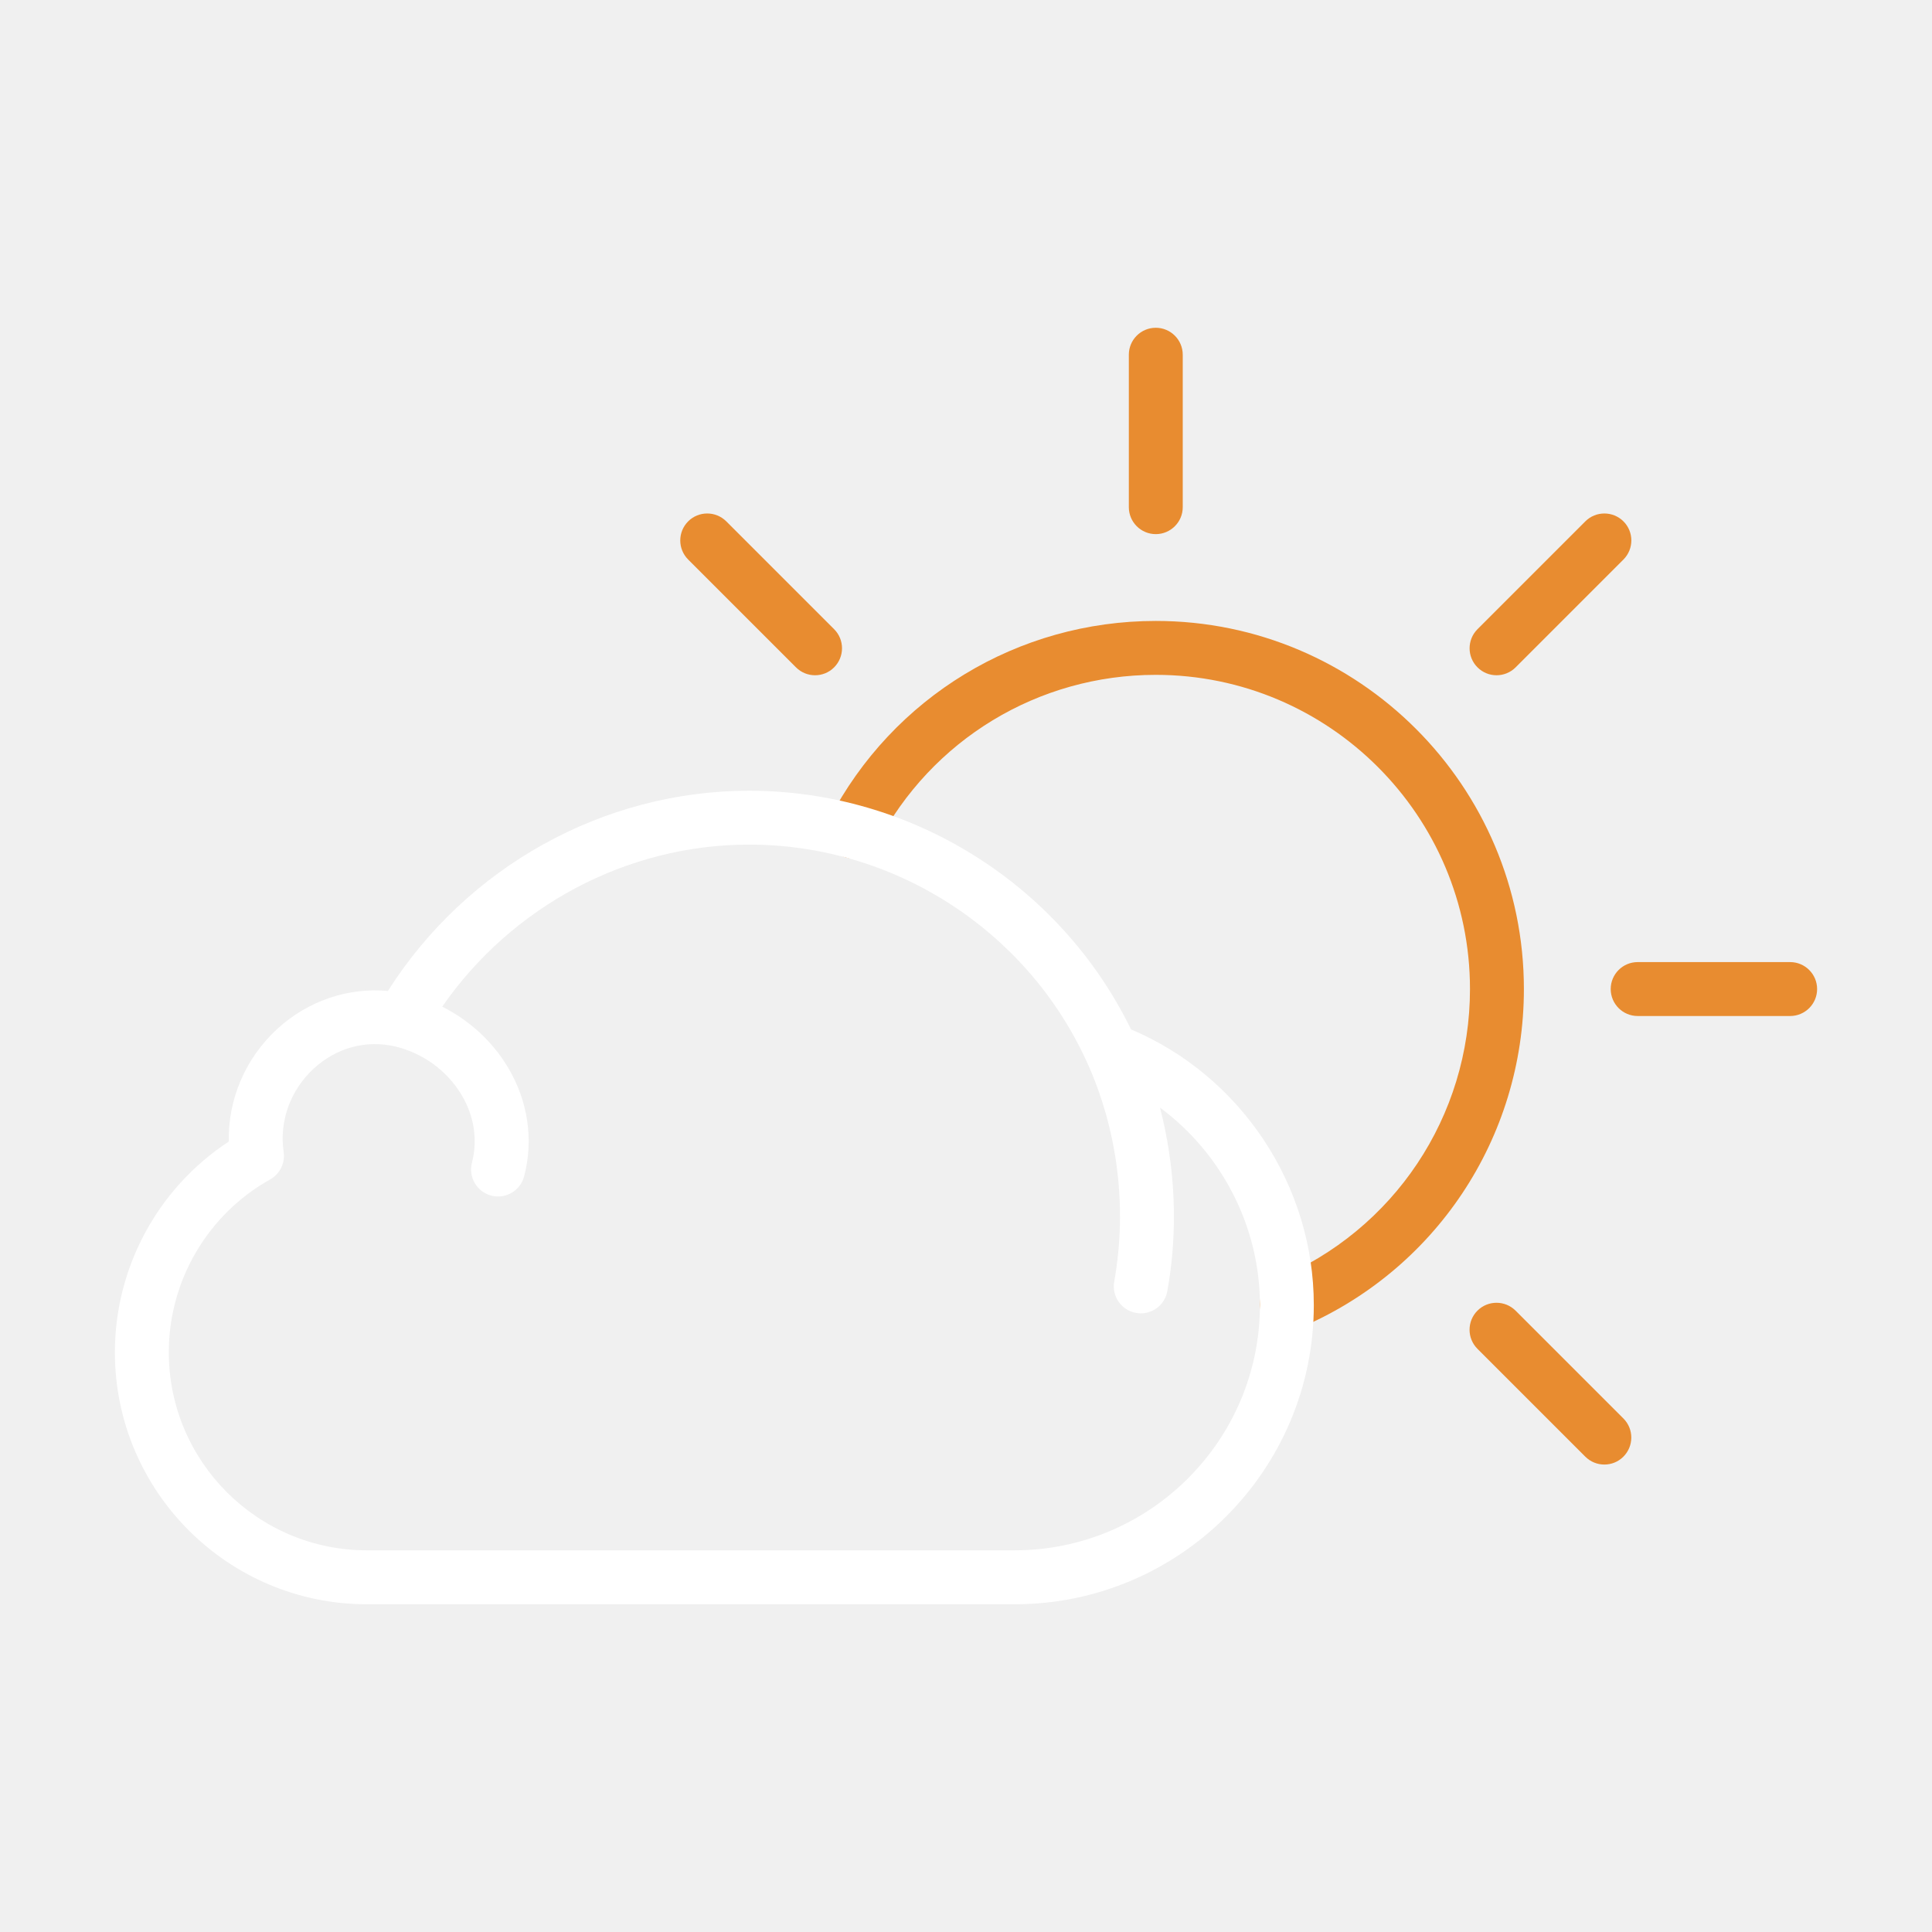
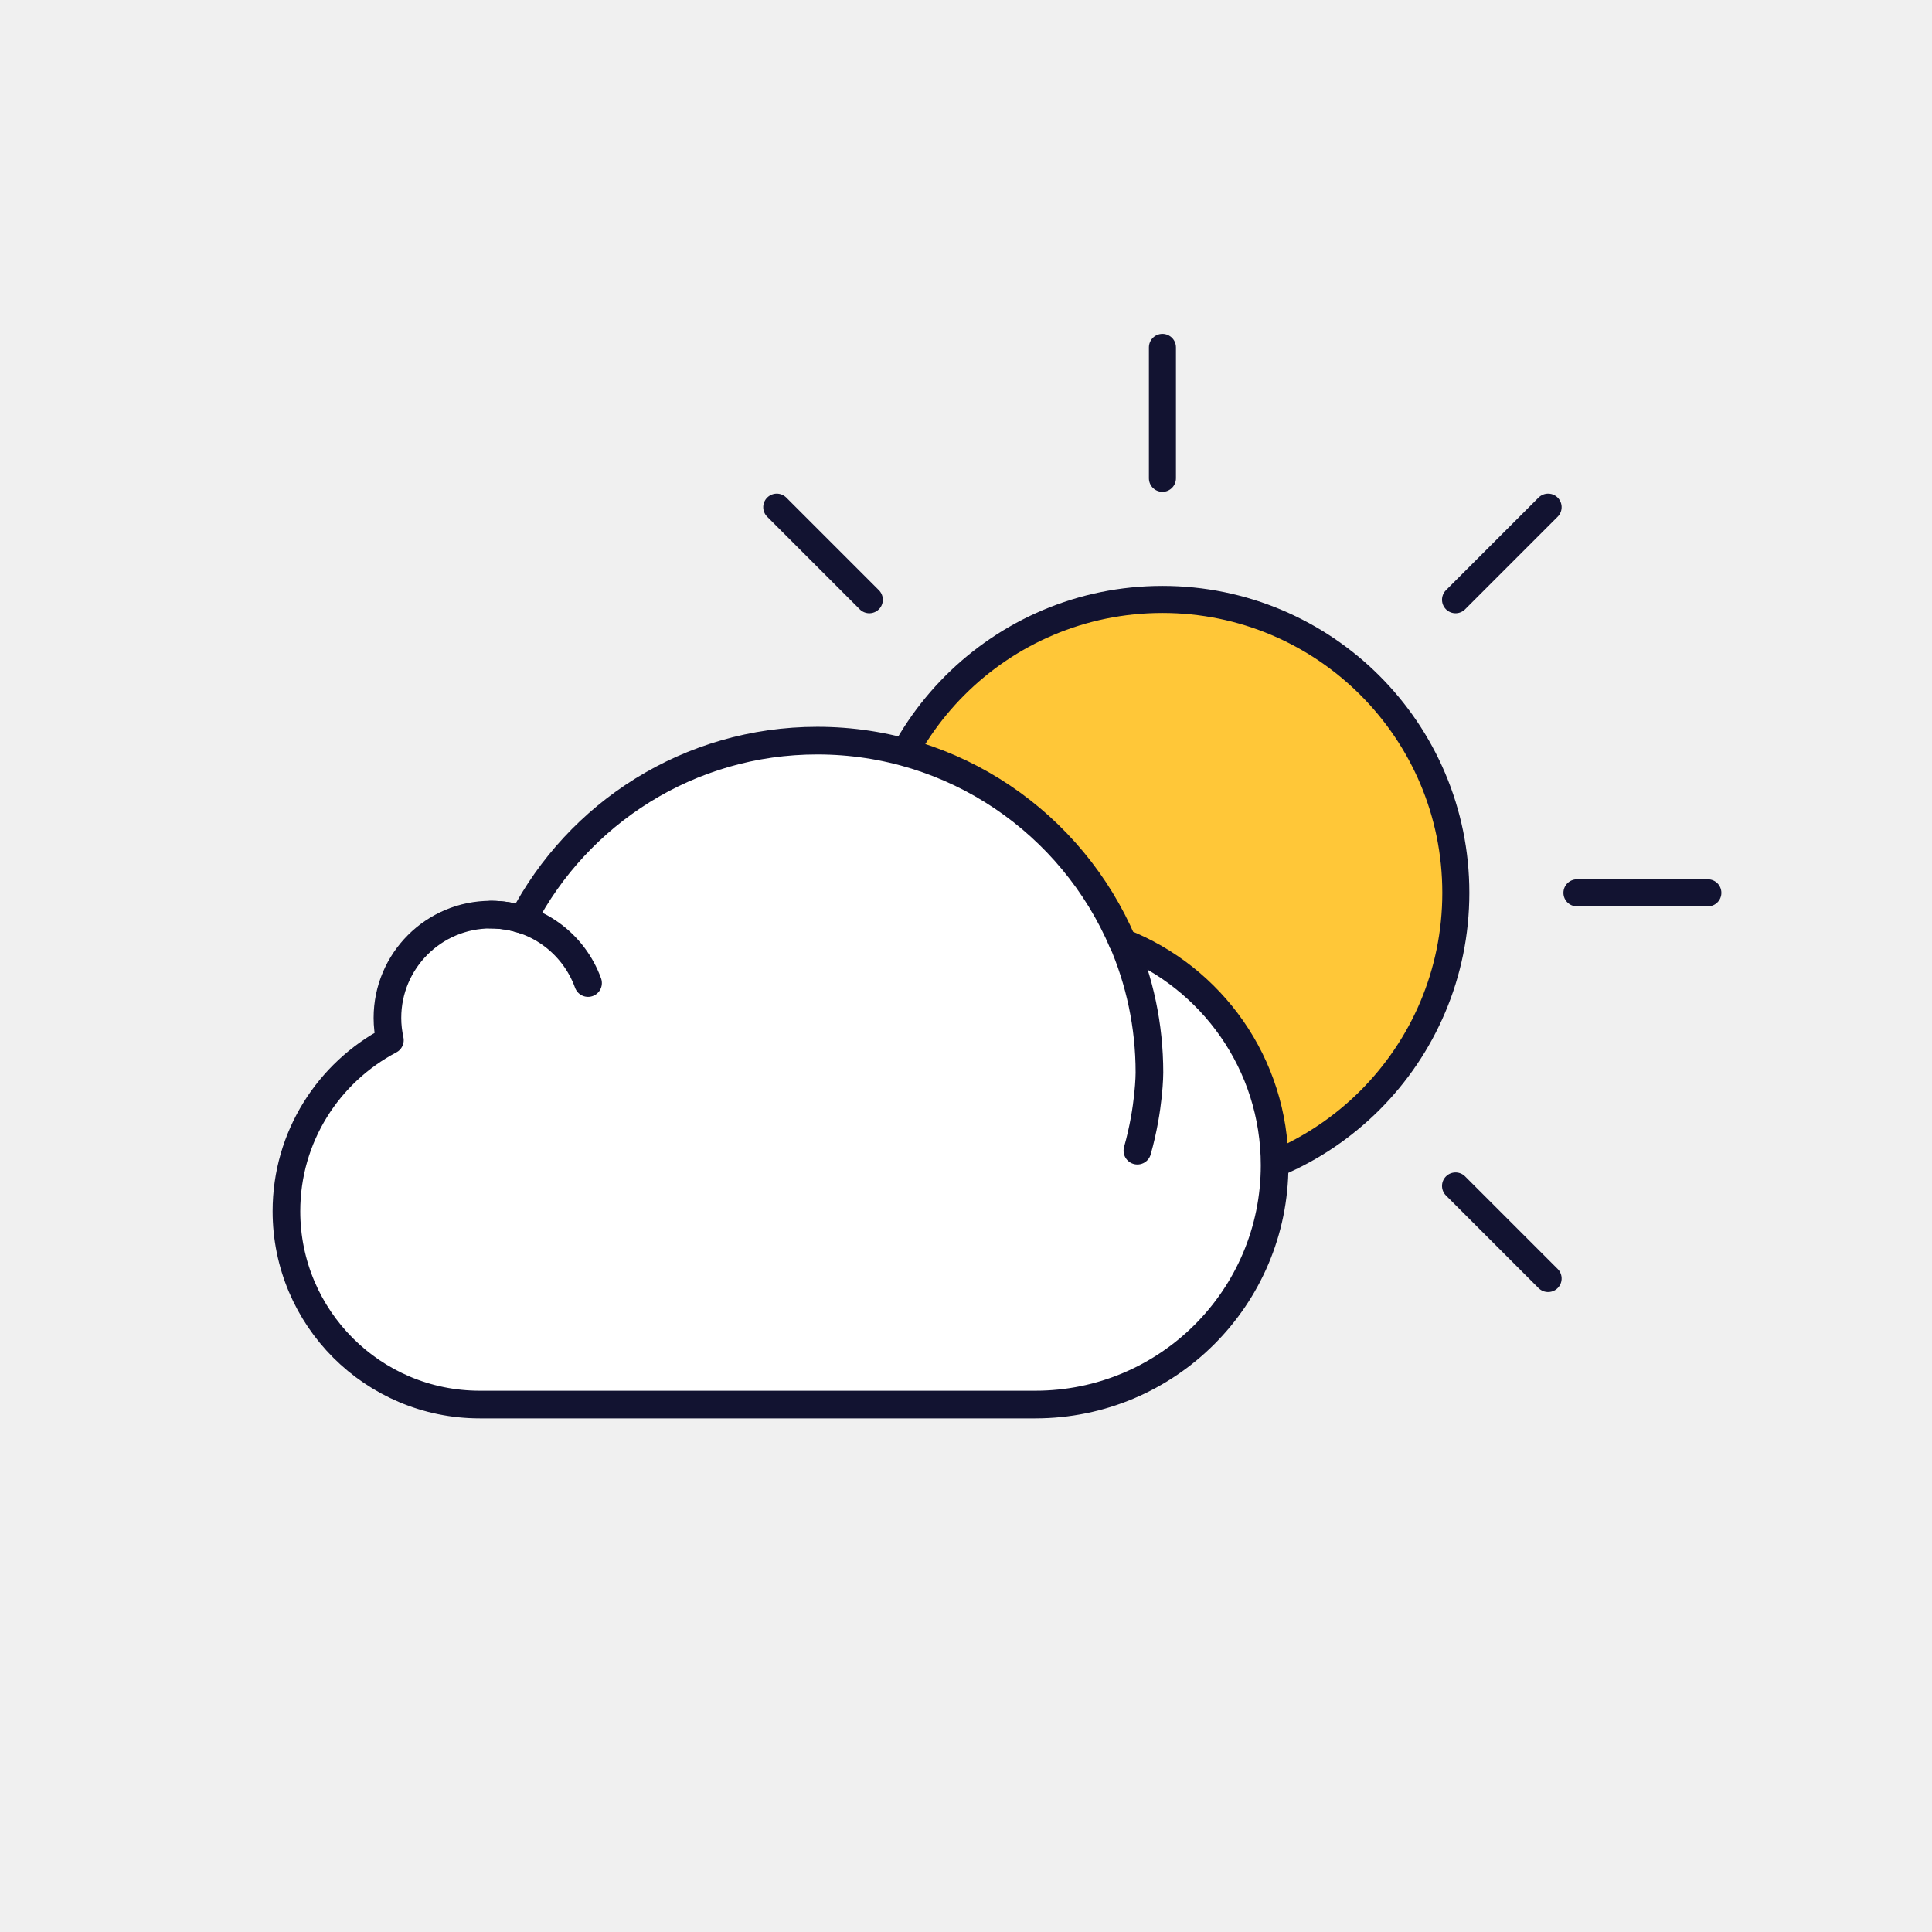
- <svg xmlns="http://www.w3.org/2000/svg" version="1.1" id="Warstwa_3" x="0px" y="0px" viewBox="0 0 430 430" style="enable-background:new 0 0 430 430;" xml:space="preserve">
-   <style type="text/css">
- 	.st0{fill:#e88c30;}
- 	.st1{fill:#ffffff;}
- 	.st2{fill:#e88c30;}
- 	.st3{fill:none;}
- </style>
-   <g>
-     <path class="st0" d="M286.41,296.25c-2.35,0-4.58-1.39-5.54-3.7c-1.27-3.06,0.17-6.57,3.23-7.84   c26.16-10.89,43.07-36.24,43.07-64.58c0-38.56-31.37-69.93-69.93-69.93c-26.17,0-49.94,14.42-62.03,37.63   c-1.53,2.94-5.16,4.08-8.09,2.55c-2.94-1.53-4.08-5.15-2.55-8.09c14.16-27.19,42.01-44.09,72.67-44.09   c45.18,0,81.93,36.75,81.93,81.93c0,33.2-19.8,62.9-50.45,75.66C287.96,296.1,287.18,296.25,286.41,296.25z" />
-     <path class="st0" d="M257.24,118.88c-3.31,0-6-2.69-6-6V78.95c0-3.31,2.69-6,6-6s6,2.69,6,6v33.94   C263.24,116.19,260.55,118.88,257.24,118.88z" />
-     <path class="st0" d="M181.4,150.29c-1.54,0-3.07-0.59-4.24-1.76l-24-24c-2.34-2.34-2.34-6.14,0-8.49c2.34-2.34,6.14-2.34,8.49,0   l24,24c2.34,2.34,2.34,6.14,0,8.49C184.48,149.71,182.94,150.29,181.4,150.29z" />
-     <path class="st0" d="M357.07,325.96c-1.54,0-3.07-0.59-4.24-1.76l-24-24c-2.34-2.34-2.34-6.14,0-8.49c2.34-2.34,6.14-2.34,8.49,0   l24,24c2.34,2.34,2.34,6.14,0,8.49C360.15,325.38,358.61,325.96,357.07,325.96z" />
-     <path class="st0" d="M398.43,226.13h-33.94c-3.31,0-6-2.69-6-6s2.69-6,6-6h33.94c3.31,0,6,2.69,6,6S401.74,226.13,398.43,226.13z" />
-     <path class="st0" d="M333.08,150.29c-1.54,0-3.07-0.59-4.24-1.76c-2.34-2.34-2.34-6.14,0-8.49l24-24c2.34-2.34,6.14-2.34,8.49,0   c2.34,2.34,2.34,6.14,0,8.49l-24,24C336.15,149.71,334.61,150.29,333.08,150.29z" />
-     <path class="st1" d="M251.73,229.11c-15.8-32.35-48.89-53.12-85-53.12c-32.47,0-62.89,16.98-80.39,44.56   c-8.86-0.8-17.79,2.19-24.58,8.41c-7.14,6.53-11.03,15.69-10.84,25.11c-15.73,10.32-25.35,27.95-25.35,46.91   c0,30.92,25.16,56.08,56.08,56.08h144.17c36.72,0,66.59-29.87,66.59-66.59C292.41,263.79,276.16,239.44,251.73,229.11z    M225.82,345.05H81.65c-24.3,0-44.08-19.77-44.08-44.08c0-15.94,8.64-30.68,22.56-38.47c2.17-1.22,3.36-3.65,3-6.11   c-1.01-6.86,1.51-13.81,6.73-18.59c5.07-4.64,11.67-6.41,18.13-4.88c6.13,1.46,11.5,5.37,14.72,10.74   c2.82,4.69,3.65,10.06,2.33,15.12c-0.83,3.21,1.09,6.48,4.3,7.32c3.21,0.84,6.48-1.09,7.32-4.3c2.14-8.21,0.84-16.85-3.66-24.32   c-3.47-5.78-8.59-10.43-14.58-13.43c15.55-22.41,41.12-36.07,68.31-36.07c32.24,0,61.74,18.96,75.14,48.31   c6.9,15.1,9.07,32.49,6.12,48.95c-0.59,3.26,1.58,6.38,4.85,6.97c0.36,0.06,0.72,0.1,1.07,0.1c2.85,0,5.38-2.04,5.9-4.94   c2.43-13.53,1.81-27.6-1.64-40.86c13.7,10.14,22.25,26.44,22.25,43.96C280.41,320.56,255.92,345.05,225.82,345.05z" />
+ <svg xmlns="http://www.w3.org/2000/svg" viewBox="0 0 500 500" width="500" height="500" preserveAspectRatio="xMidYMid meet" style="width: 100%; height: 100%; transform: translate3d(0px, 0px, 0px); content-visibility: visible;">
+   <defs>
+     <clipPath id="__lottie_element_7501">
+       <rect width="500" height="500" x="0" y="0" />
+     </clipPath>
+     <clipPath id="__lottie_element_7521">
+       <path d="M0,0 L500,0 L500,500 L0,500z" />
+     </clipPath>
+   </defs>
+   <g clip-path="url(#__lottie_element_7501)">
+     <g clip-path="url(#__lottie_element_7521)" transform="matrix(1,0,0,1,0,0)" opacity="1" style="display: block;">
+       <g transform="matrix(1,0,0,1,300.835,231.066)" opacity="1" style="display: block;">
+         <g opacity="1" transform="matrix(1,0,0,1,0,0)">
+           <path fill="rgb(255,199,56)" fill-opacity="1" d=" M-75.934,0 C-75.934,41.937 -41.937,75.934 0,75.934 C41.937,75.934 75.934,41.937 75.934,0 C75.934,-41.937 41.937,-75.934 0,-75.934 C-41.937,-75.934 -75.934,-41.937 -75.934,0z">
+ 					</path>
+           <path stroke-linecap="round" stroke-linejoin="round" fill-opacity="0" stroke="rgb(18,19,49)" stroke-opacity="1" stroke-width="7" d=" M-75.934,0 C-75.934,41.937 -41.937,75.934 0,75.934 C41.937,75.934 75.934,41.937 75.934,0 C75.934,-41.937 41.937,-75.934 0,-75.934 C-41.937,-75.934 -75.934,-41.937 -75.934,0z">
+ 					</path>
+         </g>
+       </g>
+       <g transform="matrix(0,1,-1,0,300.835,355.284)" opacity="1" style="display: block;">
+         <g opacity="1" transform="matrix(1,0,0,1,0,0)">
+           <path stroke-linecap="round" stroke-linejoin="round" fill-opacity="0" stroke="rgb(18,19,49)" stroke-opacity="1" stroke-width="7" d="M0 0" />
+         </g>
+       </g>
+       <g transform="matrix(0.7071068,0.7071068,-0.7071068,0.7071068,388.6704,318.9014)" opacity="1" style="display: block;">
+         <g opacity="1" transform="matrix(1,0,0,1,0,0)">
+           <path stroke-linecap="round" stroke-linejoin="round" fill-opacity="0" stroke="rgb(18,19,49)" stroke-opacity="1" stroke-width="7" d=" M-16.939,0 C-6.107,0 6.107,0 16.939,0" />
+         </g>
+       </g>
+       <g transform="matrix(1,0,0,1,425.053,231.066)" opacity="1" style="display: block;">
+         <g opacity="1" transform="matrix(1,0,0,1,0,0)">
+           <path stroke-linecap="round" stroke-linejoin="round" fill-opacity="0" stroke="rgb(18,19,49)" stroke-opacity="1" stroke-width="7" d=" M-16.939,0 C-6.107,0 6.107,0 16.939,0" />
+         </g>
+       </g>
+       <g transform="matrix(0.7071068,-0.7071068,0.7071068,0.7071068,388.6704,143.2306)" opacity="1" style="display: block;">
+         <g opacity="1" transform="matrix(1,0,0,1,0,0)">
+           <path stroke-linecap="round" stroke-linejoin="round" fill-opacity="0" stroke="rgb(18,19,49)" stroke-opacity="1" stroke-width="7" d=" M-16.939,0 C-6.107,0 6.107,0 16.939,0" />
+         </g>
+       </g>
+       <g transform="matrix(0,-1,1,0,300.835,106.848)" opacity="1" style="display: block;">
+         <g opacity="1" transform="matrix(1,0,0,1,0,0)">
+           <path stroke-linecap="round" stroke-linejoin="round" fill-opacity="0" stroke="rgb(18,19,49)" stroke-opacity="1" stroke-width="7" d=" M-16.939,0 C-6.107,0 6.107,0 16.939,0" />
+         </g>
+       </g>
+       <g transform="matrix(-0.7071068,-0.7071068,0.7071068,-0.7071068,212.9996,143.2306)" opacity="1" style="display: block;">
+         <g opacity="1" transform="matrix(1,0,0,1,0,0)">
+           <path stroke-linecap="round" stroke-linejoin="round" fill-opacity="0" stroke="rgb(18,19,49)" stroke-opacity="1" stroke-width="7" d=" M-16.939,0 C-6.107,0 6.107,0 16.939,0" />
+         </g>
+       </g>
+     </g>
+     <g transform="matrix(1.000001,0,0,1.000001,94.00014,401.7493)" opacity="1" style="display: block;">
+       <g opacity="1" transform="matrix(1,0,0,1,0,0)">
+         <path fill="rgb(255,255,255)" fill-opacity="1" d=" M196.708,-157.159 C182.747,-187.729 151.914,-208.975 116.11,-208.975 C83.263,-208.975 54.048,-190.433 38.763,-163.869 C20.689,-168.176 3.879,-152.071 6.576,-133.695 C-8.721,-125.122 -19.046,-108.752 -19.046,-89.986 C-19.046,-62.325 3.368,-39.91 31.029,-39.91 C31.029,-39.91 175.199,-39.91 175.199,-39.91 C208.666,-39.91 235.791,-67.035 235.791,-100.502 C235.791,-126.398 219.552,-148.491 196.708,-157.159z">
+ 				</path>
+       </g>
+     </g>
+     <g transform="matrix(1.000001,0,0,1.000001,160.3024,277.308)" opacity="0.5" style="mix-blend-mode: multiply; display: block;">
+       <g opacity="1" transform="matrix(1,0,0,1,0,0)" style="mix-blend-mode: multiply;">
+         <path fill="rgb(255,255,255)" fill-opacity="1" d=" M-16.831,35.411 C-16.831,16.645 -6.506,0.275 8.791,-8.298 C6.094,-26.674 22.904,-42.779 40.978,-38.472 C50.866,-55.657 66.589,-69.476 85.349,-77.098 C74.469,-81.872 62.451,-84.532 49.807,-84.532 C16.96,-84.532 -12.255,-65.99 -27.54,-39.426 C-45.614,-43.733 -62.424,-27.628 -59.727,-9.252 C-75.024,-0.679 -85.349,15.691 -85.349,34.457 C-85.349,62.118 -62.935,84.532 -35.274,84.532 C-35.274,84.532 23.504,84.532 23.504,84.532 C0.509,79.999 -16.831,59.738 -16.831,35.411z">
+ 				</path>
+       </g>
+     </g>
+     <g transform="matrix(2.555,0,0,2.555,202,277.584)" opacity="1" style="display: block;">
+       <g opacity="1" transform="matrix(1,0,0,1,0,0)">
+         <path stroke-linecap="round" stroke-linejoin="round" fill-opacity="0" stroke="rgb(18,19,49)" stroke-opacity="1" stroke-width="2.8" d=" M-19.496,-9.07 C-20.953,-13.107 -24.808,-16 -29.347,-16 M34.586,-13.412 C36.375,-9.303 37.367,-4.768 37.367,0 C37.367,0 37.378,3.551 36.146,7.909">
+ 				</path>
+       </g>
+     </g>
+     <g transform="matrix(2.555,0,0,2.555,202,277.584)" opacity="1" style="display: block;">
+       <g opacity="1" transform="matrix(1,0,0,1,0,0)">
+         <path stroke-linecap="round" stroke-linejoin="round" fill-opacity="0" stroke="rgb(18,19,49)" stroke-opacity="1" stroke-width="2.8" d=" M34.663,-13.18 C29.536,-25.199 17.614,-33.625 3.722,-33.625 C-9.262,-33.625 -20.519,-26.261 -26.122,-15.486 C-27.14,-15.817 -28.225,-16 -29.354,-16 C-35.133,-16 -39.817,-11.315 -39.817,-5.536 C-39.817,-4.762 -39.727,-4.01 -39.568,-3.284 C-45.795,-0.006 -50.047,6.518 -50.047,14.044 C-50.047,24.858 -41.28,33.625 -30.466,33.625 C-24.733,33.625 22.199,33.625 25.805,33.625 C39.193,33.625 50.047,22.772 50.047,9.384 C50.047,-0.877 43.668,-9.642 34.663,-13.18z">
+ 				</path>
+       </g>
+     </g>
  </g>
</svg>
